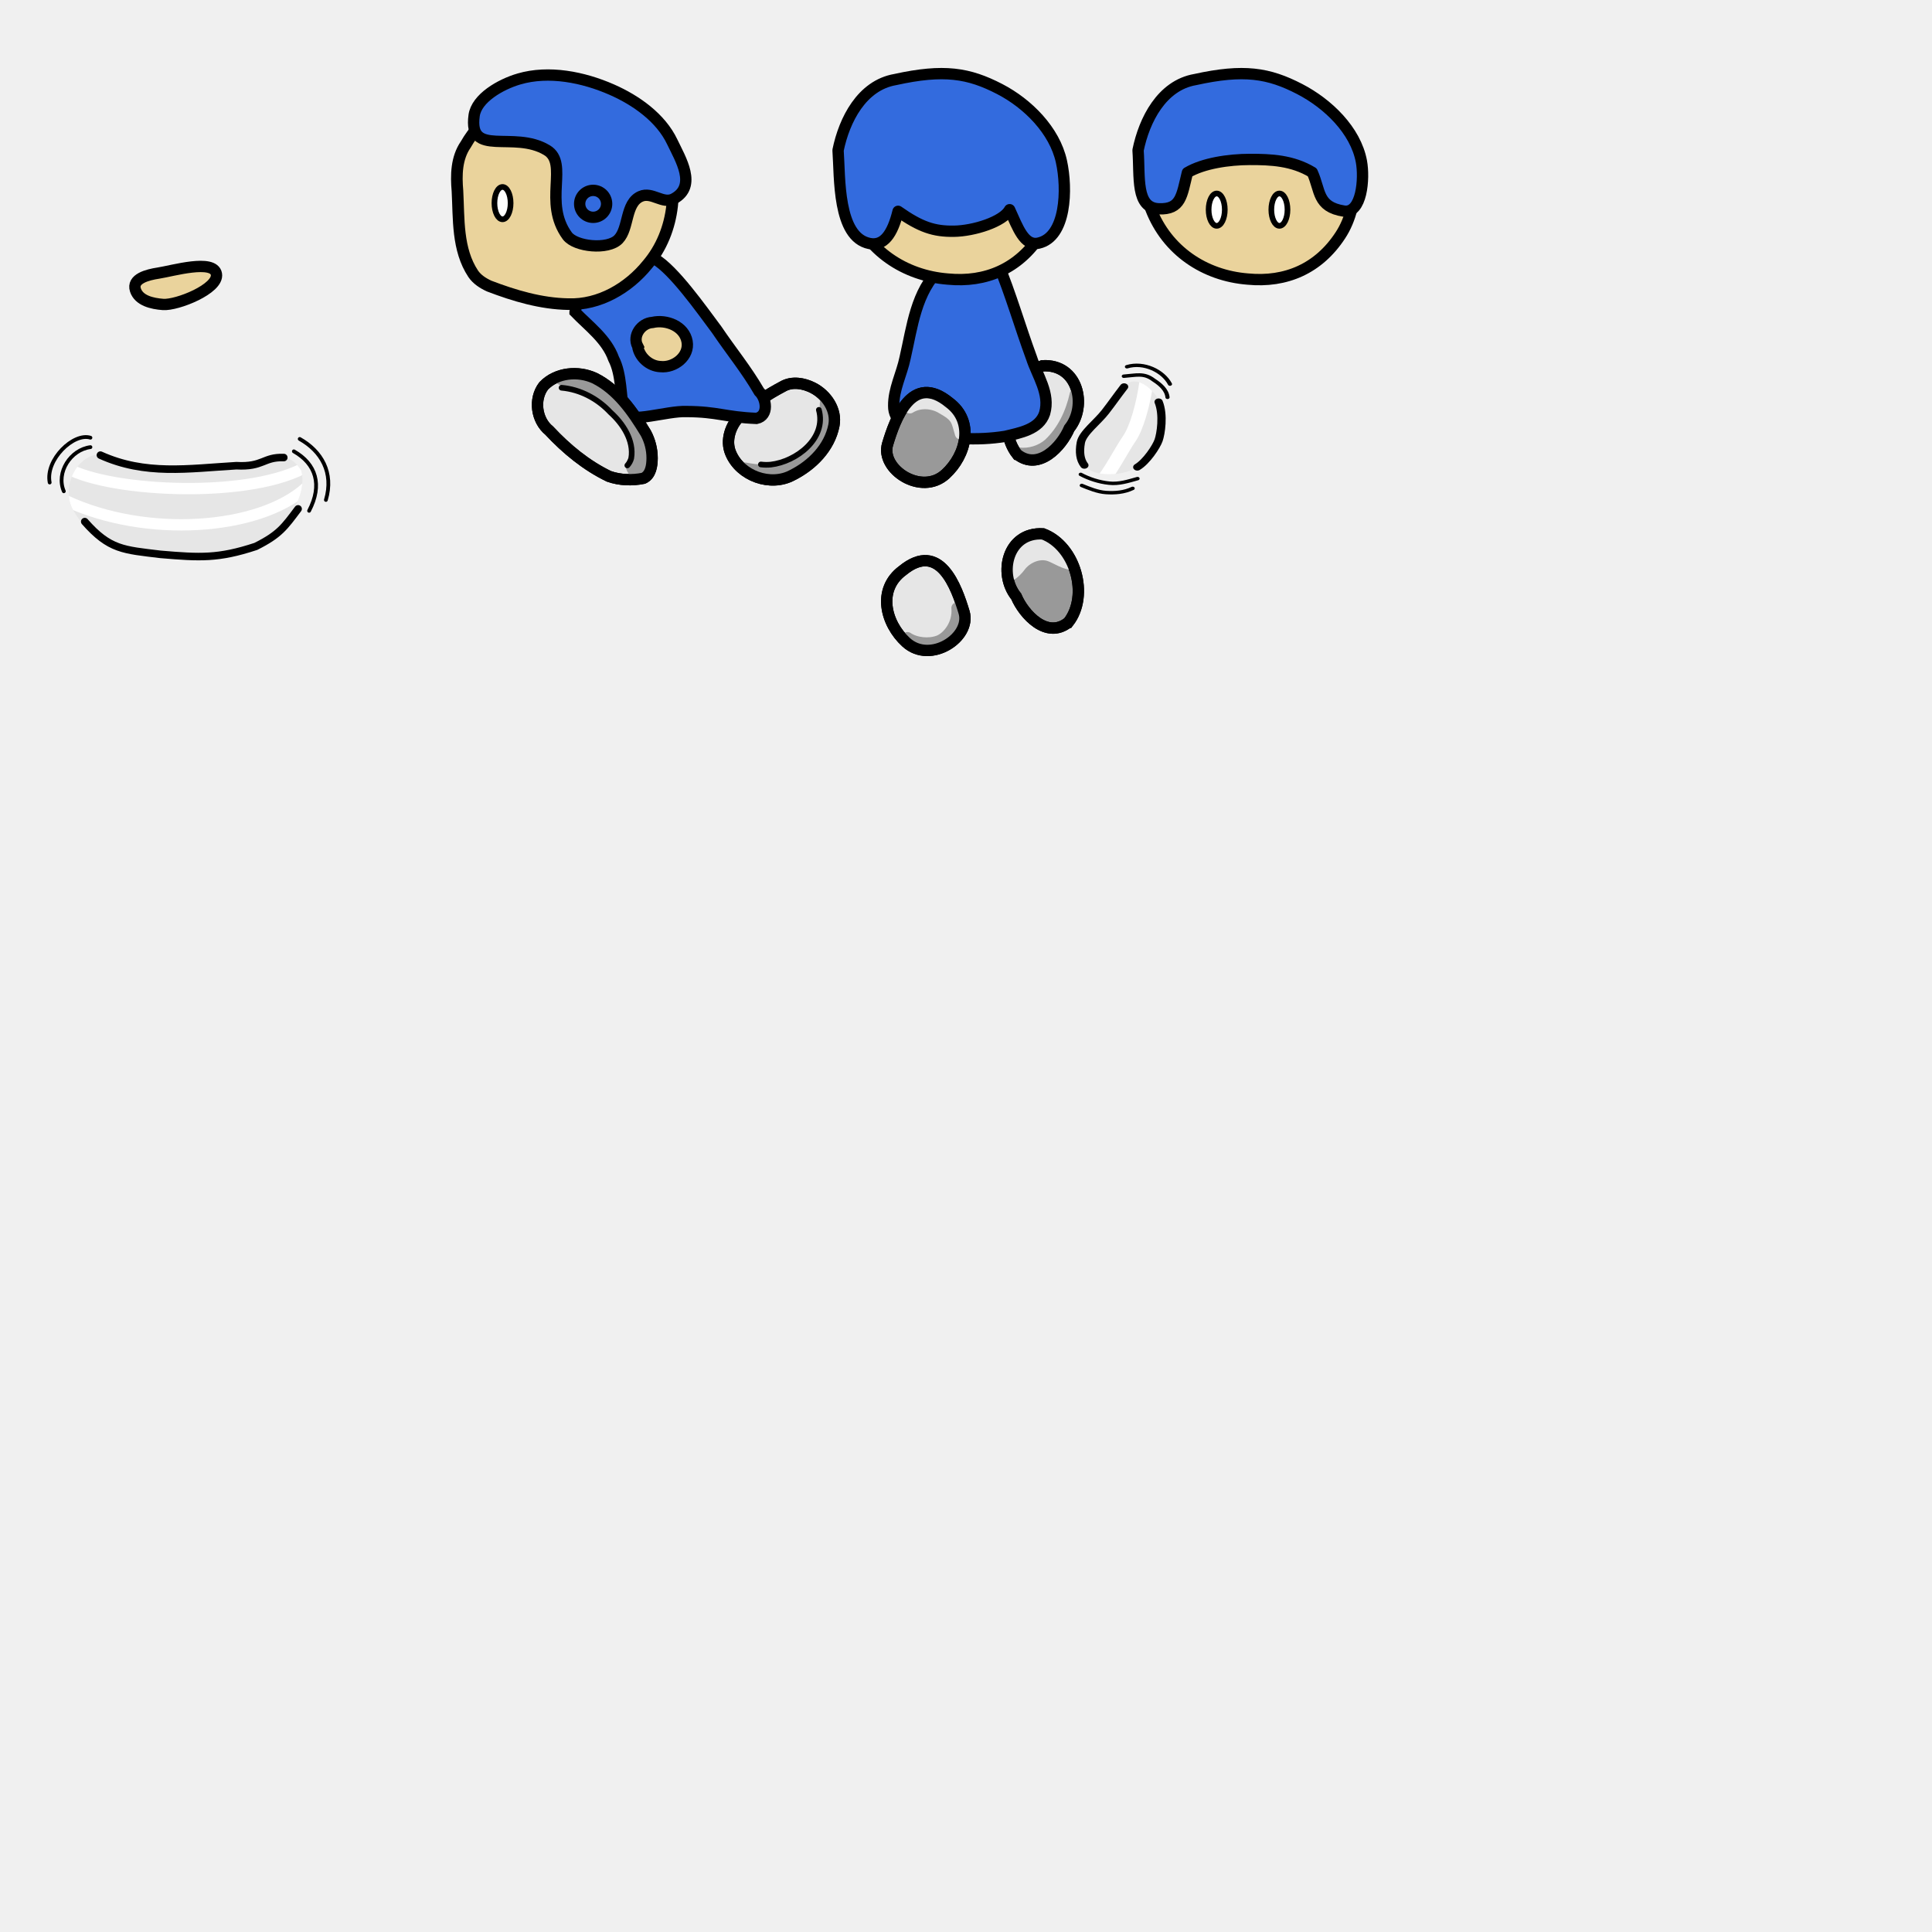
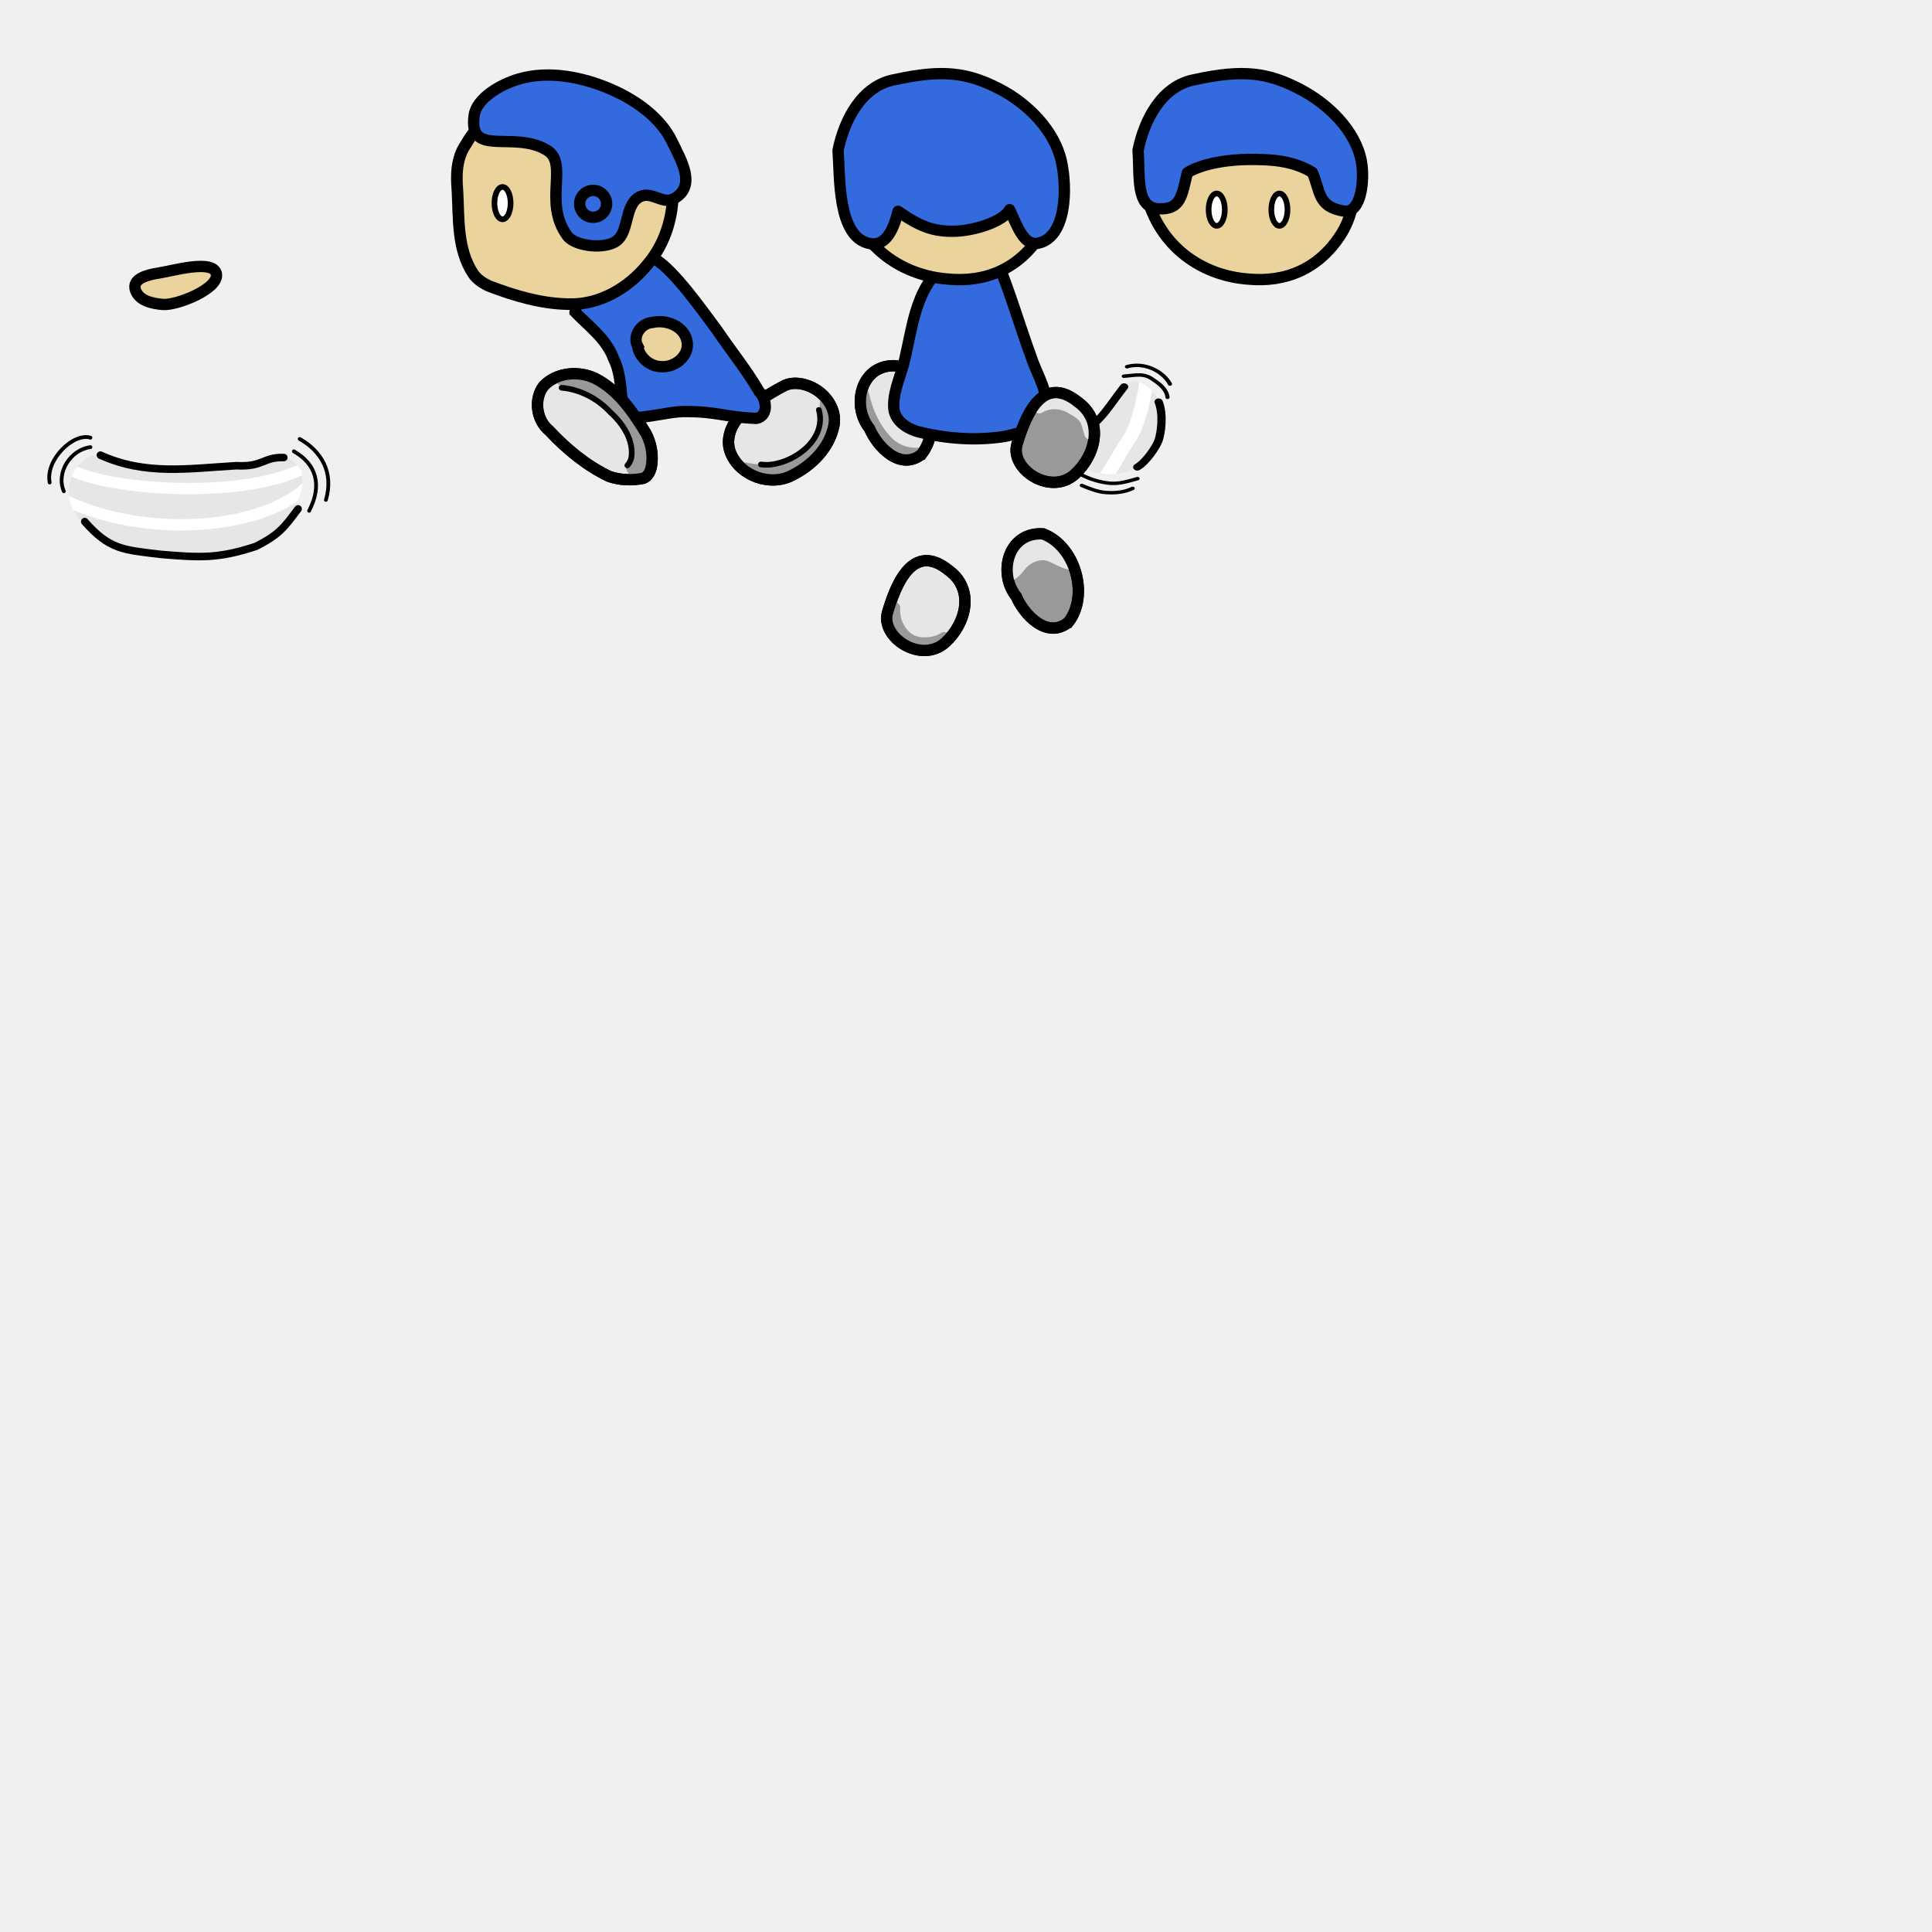
<svg xmlns="http://www.w3.org/2000/svg" width="1024" height="1024" id="svg2" version="1.1">
  <defs id="defs4">
    <marker orient="auto" refY="0.0" refX="0.0" id="Arrow1Lstart" style="overflow:visible">
      <path id="path4351" d="M 0.0,0.0 L 5.0,-5.0 L -12.5,0.0 L 5.0,5.0 L 0.0,0.0 z " style="fill-rule:evenodd;stroke:#000000;stroke-width:1.0pt" transform="scale(0.8) translate(12.5,0)" />
    </marker>
    <mask maskUnits="userSpaceOnUse" id="mask4332">
      <path id="path4334" d="m 393.16,231.854 c -16.42,-5.194 -27.828,16.183 -19.665,29.426 10.375,17.981 26.354,20.52 45.961,22.915 20.915,1.76 30.616,2.345 50.504,-4.207 12.52,-6.27 27.78,-24.363 24.183,-40.036 -9.421,-15.27 -20.151,-1.97 -34.473,-2.752 -25.527,1.517 -42.679,5.453 -66.509,-5.347 z" style="fill:#ffffff;fill-opacity:1;stroke:none" />
    </mask>
    <mask maskUnits="userSpaceOnUse" id="mask4336">
      <path id="path4338" d="m 393.16,231.854 c -16.42,-5.194 -27.828,16.183 -19.665,29.426 10.375,17.981 26.354,20.52 45.961,22.915 20.915,1.76 30.616,2.345 50.504,-4.207 12.52,-6.27 27.78,-24.363 24.183,-40.036 -9.421,-15.27 -20.151,-1.97 -34.473,-2.752 -25.527,1.517 -42.679,5.453 -66.509,-5.347 z" style="fill:#ffffff;fill-opacity:1;stroke:none" />
    </mask>
    <mask maskUnits="userSpaceOnUse" id="mask4343">
      <path style="fill:#ffffff;fill-opacity:1;stroke:none" d="m 591.899,233.013 c 4.67,6.765 7.196,13.901 2.422,30.154 -4.775,16.253 -16.151,22.227 -27.534,21.657 -11.383,-0.57 -15.54,-7.937 -13.671,-20.222 1.869,-12.285 8.761,-13.045 12.996,-19.651 4.235,-6.606 5.719,-9.395 9.934,-15.992 4.215,-6.598 11.184,-2.71 15.854,4.055 z" id="path4345" />
    </mask>
  </defs>
  <g id="layer1" transform="translate(0,-28.36218)">
-     <g id="f_foot_forward">
+     <g id="f_foot_forward" transform="matrix(-1,0,0,1,1027.551,0)">
      <path id="f12412512" d="m 539.087,269.115 c -11.205,-14.29 -3.696,-40.458 13.443,-46.883 18.78,-1.111 23.954,21.076 14.186,33.167 -4.015,9.507 -16.221,22.848 -27.628,13.716 z" style="fill:#e6e6e6;fill-opacity:1;stroke:#000000;stroke-width:6;stroke-linecap:butt;stroke-linejoin:miter;stroke-miterlimit:4;stroke-opacity:1;stroke-dasharray:none" />
-       <path id="path4203" d="m 569.928,237.422 c -2.152,9.778 -6.632,19.3 -13.985,26.239 -4.36,3.776 -10.343,5.593 -16.067,4.874" style="fill:none;stroke:#999999;stroke-width:6;stroke-linecap:round;stroke-linejoin:miter;stroke-opacity:1;stroke-miterlimit:4;stroke-dasharray:none" />
-       <path style="fill:none;fill-opacity:1;stroke:#000000;stroke-width:6;stroke-linecap:butt;stroke-linejoin:miter;stroke-miterlimit:4;stroke-opacity:1;stroke-dasharray:none" d="m 539.087,269.115 c -11.205,-14.29 -3.696,-40.458 13.443,-46.883 18.78,-1.111 23.954,21.076 14.186,33.167 -4.015,9.507 -16.221,22.848 -27.628,13.716 z" id="path4247" />
+       <path id="path4203" d="m 569.928,237.422 c -2.152,9.778 -6.632,19.3 -13.985,26.239 -4.36,3.776 -10.343,5.593 -16.067,4.874" style="fill:none;stroke:#999999;stroke-width:6;stroke-linecap:round;stroke-linejoin:miter;stroke-miterlimit:4;stroke-opacity:1;stroke-dasharray:none" />
+       <path style="fill:none;stroke:#000000;stroke-width:6;stroke-linecap:butt;stroke-linejoin:miter;stroke-miterlimit:4;stroke-opacity:1;stroke-dasharray:none" d="m 539.087,269.115 c -11.205,-14.29 -3.696,-40.458 13.443,-46.883 18.78,-1.111 23.954,21.076 14.186,33.167 -4.015,9.507 -16.221,22.848 -27.628,13.716 z" id="path4247" />
    </g>
    <g id="f_foot_motion" transform="matrix(1,0,0,0.8298903,19.75,43.33783)" mask="none">
      <path id="path3934" d="m 591.899,233.013 c 4.67,6.765 7.196,13.901 2.422,30.154 -4.775,16.253 -16.151,22.227 -27.534,21.657 -11.383,-0.57 -15.54,-7.937 -13.671,-20.222 1.869,-12.285 8.761,-13.045 12.996,-19.651 4.235,-6.606 5.719,-9.395 9.934,-15.992 4.215,-6.598 11.184,-2.71 15.854,4.055 z" style="fill:#e6e6e6;fill-opacity:1;stroke:none;stroke-width:6.586;stroke-linecap:butt;stroke-linejoin:miter;stroke-miterlimit:4;stroke-opacity:1;stroke-dasharray:none" />
      <path id="path3954" d="m 588.021,224.719 c -1.754,16.169 -5.627,31.231 -9.15,37.245 -3.524,6.014 -11.134,23.397 -14.173,26.418" style="fill:none;stroke:#ffffff;stroke-width:7.445;stroke-linecap:round;stroke-linejoin:miter;stroke-miterlimit:4;stroke-opacity:1;stroke-dasharray:none" mask="url(#mask4343)" />
      <path style="fill:none;stroke:#000000;stroke-width:4.391;stroke-linecap:round;stroke-linejoin:miter;stroke-miterlimit:4;stroke-opacity:1;stroke-dasharray:none" d="m 554.982,279.106 c -2.229,-3.449 -2.801,-8.362 -1.866,-14.504 0.935,-6.143 8.761,-13.045 12.996,-19.651 4.235,-6.606 5.719,-9.395 9.934,-15.992 m 18.297,9.675 c 2.795,8.233 1.172,20.471 -0.021,24.534 -1.194,4.063 -6.425,13.683 -11.289,17.137" id="path3978" />
      <path style="fill:none;stroke:#000000;stroke-width:2.195;stroke-linecap:round;stroke-linejoin:miter;stroke-miterlimit:4;stroke-opacity:1;stroke-dasharray:none" d="m 575.893,222.23 c 6.52,-0.568 10.671,-2.33 15.786,2.404 3.619,2.818 6.958,6.301 7.371,11.072" id="path3982" />
      <path style="fill:none;stroke:#000000;stroke-width:2.195;stroke-linecap:round;stroke-linejoin:miter;stroke-miterlimit:4;stroke-opacity:1;stroke-dasharray:none" d="m 583.168,287.626 c -4.88,1.635 -9.806,3.614 -15.066,2.906 -5.316,-0.659 -10.599,-2.73 -15.055,-5.597" id="path3996" />
      <path style="fill:none;stroke:#000000;stroke-width:2.195;stroke-linecap:round;stroke-linejoin:miter;stroke-miterlimit:4;stroke-opacity:1;stroke-dasharray:none" d="m 580.584,293.869 c -4.506,2.603 -9.385,3.026 -14.147,2.65 -4.446,-0.351 -9.025,-2.683 -12.828,-4.531" id="path4981" />
      <path style="fill:none;stroke:#000000;stroke-width:2.195;stroke-linecap:round;stroke-linejoin:miter;stroke-miterlimit:4;stroke-opacity:1;stroke-dasharray:none" d="m 577.557,216.176 c 8.984,-3.267 19.164,2.732 22.804,11.077" id="path4996" />
    </g>
    <path style="fill:#ead39c;fill-opacity:1;stroke:#000000;stroke-width:6;stroke-linecap:butt;stroke-linejoin:miter;stroke-miterlimit:4;stroke-opacity:1;stroke-dasharray:none" d="m 71.789,182.093 c -1.967,-5.957 6.265,-8.082 12.154,-8.983 7.48,-1.145 29.305,-7.617 30.756,0.497 1.403,7.846 -20.919,16.677 -28.266,16.125 -5.909,-0.444 -12.793,-2.034 -14.644,-7.639 z" id="hand_motion" />
    <g id="foot_back" transform="translate(165.8004,8.600144)">
      <path id="path3831" d="m 226.476,240.145 c -5.053,4.999 -7.885,12.995 -4.984,19.806 5.049,12.121 21.171,17.921 32.733,11.61 10.443,-5.239 19.658,-14.532 21.962,-26.314 1.608,-8.232 -3.965,-16.291 -11.106,-19.917 -4.836,-2.474 -11.059,-3.578 -15.977,-0.724 -7.826,4.153 -15.372,8.988 -21.984,14.91 l -0.329,0.316 -0.315,0.311 z" style="fill:#e6e6e6;fill-opacity:1;stroke:#000000;stroke-width:6;stroke-linecap:butt;stroke-linejoin:miter;stroke-miterlimit:4;stroke-opacity:1;stroke-dasharray:none" />
      <path id="path4342" d="m 228.285,267.529 c 1.463,2.442 4.745,2.845 7.159,4.032 10.582,3.391 22.266,-0.735 30.355,-7.836 6.789,-4.729 12.566,-12.178 12.415,-20.808 -0.085,-3.738 -1.354,-8.832 -5.651,-9.564 -3.907,-7.242 -4.322,-0.101 -3.655,8.174 1.099,4.865 -1.391,9.862 -4.398,13.577 -6.595,7.538 -16.866,11.069 -26.998,10.855 -8.02,-0.312 -13.747,-3.457 -9.228,1.57 z" style="fill:#999999;fill-opacity:1;stroke:none" />
      <path style="fill:none;stroke:#000000;stroke-width:6;stroke-linecap:butt;stroke-linejoin:miter;stroke-miterlimit:4;stroke-opacity:1;stroke-dasharray:none" d="m 226.476,240.145 c -5.053,4.999 -7.885,12.995 -4.984,19.806 5.049,12.121 21.171,17.921 32.733,11.61 10.443,-5.239 19.658,-14.532 21.962,-26.314 1.608,-8.232 -3.965,-16.291 -11.106,-19.917 -4.836,-2.474 -11.059,-3.578 -15.977,-0.724 -7.826,4.153 -15.372,8.988 -21.984,14.91 l -0.329,0.316 -0.315,0.311 z" id="path4358" />
      <path id="path4309" d="m 268.214,237.005 c 4.185,15.142 -11.916,27.444 -25.503,29.012 -1.733,0.161 -3.484,0.14 -5.211,-0.083" style="fill:none;stroke:#000000;stroke-width:3;stroke-linecap:round;stroke-linejoin:miter;stroke-miterlimit:4;stroke-opacity:1;stroke-dasharray:none" />
    </g>
    <path style="fill:#336bde;fill-opacity:1;stroke:#000000;stroke-width:6;stroke-linecap:butt;stroke-linejoin:miter;stroke-miterlimit:4;stroke-opacity:1;stroke-dasharray:none" d="m 304.795,193.741 c 7.416,7.68 16.701,14.324 20.434,24.761 4.296,8.269 3.707,19.938 5.492,29.1 3.465,5.265 22.607,-1.499 33.097,-1.121 16.786,0.087 20.364,2.967 37.139,3.646 6.689,-1.418 5.305,-10.502 1.426,-14.21 -6.914,-11.905 -14.836,-21.436 -22.562,-32.876 -8.24,-11.017 -22.722,-31.621 -32.778,-37.448 -9.196,-4.337 -19.878,5.381 -28.04,11.29 -5.952,4.309 -12.382,6.334 -14.208,16.857 z" id="body" />
    <g id="foot_front" transform="translate(161.529,-1.270635)">
      <path id="path3829" d="m 180.758,259.194 c -6.914,-11.362 -14.901,-23.072 -27.159,-29.152 -8.69,-4.006 -20.161,-2.995 -26.96,4.119 -5.416,7.037 -3.912,18.171 2.95,23.719 9.09,9.752 19.597,18.428 31.657,24.234 5.811,2.045 12.236,2.235 18.23,1.029 3.989,-1.837 4.601,-6.787 4.627,-10.683 0.013,-4.609 -1.162,-9.209 -3.345,-13.265 z" style="fill:#e6e6e6;stroke:#000000;stroke-width:6;stroke-linecap:butt;stroke-linejoin:miter;stroke-miterlimit:4;stroke-opacity:1;stroke-dasharray:none" />
      <path id="path4324" d="m 131.429,231.112 c 15.398,-5.42 32.39,3.586 40.733,16.706 6.876,9.046 14.076,19.822 12.032,31.777 -3.556,9.39 -18.458,1.662 -12.658,-7.026 2.649,-6.739 0.344,-13.775 -4.411,-18.862 -6.41,-7.676 -14.538,-14.484 -24.461,-16.874 -3.995,-1.322 -8.065,-2.855 -11.235,-5.721 z" style="fill:#999999;stroke:none" />
      <path id="path4295" d="m 136.118,235.149 c 9.897,0.871 19.117,5.779 25.851,12.993 6.682,6.017 12.632,15.01 11.076,24.374 -0.37,1.409 -1.075,2.735 -2.077,3.796" style="fill:none;stroke:#000000;stroke-width:3;stroke-linecap:round;stroke-linejoin:miter;stroke-miterlimit:4;stroke-opacity:1;stroke-dasharray:none" />
      <path style="fill:none;stroke:#000000;stroke-width:6;stroke-linecap:butt;stroke-linejoin:miter;stroke-miterlimit:4;stroke-opacity:1;stroke-dasharray:none" d="m 180.758,259.194 c -6.914,-11.362 -14.901,-23.072 -27.159,-29.152 -8.69,-4.006 -20.161,-2.995 -26.96,4.119 -5.416,7.037 -3.912,18.171 2.95,23.719 9.09,9.752 19.597,18.428 31.657,24.234 5.811,2.045 12.236,2.235 18.23,1.029 3.989,-1.837 4.601,-6.787 4.627,-10.683 0.013,-4.609 -1.162,-9.209 -3.345,-13.265 z" id="path4340" />
    </g>
    <g id="head" transform="translate(159.117,-13.1443)">
      <path id="path3768" d="m 91.672,186.6 c -8.536,-12.91 -7.533,-29.051 -8.324,-43.837 -0.728,-8.406 -0.606,-17.415 4.377,-24.638 8.386,-14.758 23.737,-25.571 40.804,-27.117 14.114,-1.511 28.538,1 41.753,6.016 9.489,3.601 17.569,10.777 21.587,20.182 9.497,20.686 7.116,46.978 -7.842,64.53 -10.125,12.493 -25.505,21.527 -41.937,20.966 -14.44,-0.242 -28.519,-4.447 -41.909,-9.56 -3.271,-1.495 -6.454,-3.52 -8.51,-6.543 z" style="fill:#ead39c;fill-opacity:1;stroke:#000000;stroke-width:6.158;stroke-linecap:butt;stroke-linejoin:miter;stroke-miterlimit:4;stroke-opacity:1;stroke-dasharray:none" />
      <path transform="translate(-325.2691,-265.5458)" d="m 436.786,414.714 c 0,4.734 -1.919,8.571 -4.286,8.571 -2.367,0 -4.286,-3.838 -4.286,-8.571 0,-4.734 1.919,-8.571 4.286,-8.571 2.367,0 4.286,3.838 4.286,8.571 z" id="path3901" style="fill:#ffffff;fill-opacity:1;stroke:#000000;stroke-width:3;stroke-linecap:round;stroke-linejoin:round;stroke-miterlimit:4;stroke-opacity:1;stroke-dasharray:none;stroke-dashoffset:0" />
      <path id="path3903" d="m 115.957,83.357 c -9.813,2.874 -22.515,10.172 -23.776,19.383 -3.095,22.614 20.825,7.669 38.577,18.358 11.809,7.11 -2.243,27.637 10.807,45.403 4.273,5.817 21.601,7.579 27.136,1.792 5.637,-5.894 3.532,-19.038 11.701,-22.671 6.11,-2.718 11.798,4.374 17.647,1.216 12.441,-6.718 3.446,-21.062 -0.868,-30.139 -6.065,-12.763 -19.143,-22.033 -32.085,-27.708 -15.099,-6.621 -33.316,-10.267 -49.138,-5.633 z" style="fill:#336bde;fill-opacity:1;stroke:#000000;stroke-width:6;stroke-linecap:butt;stroke-linejoin:miter;stroke-miterlimit:4;stroke-opacity:1;stroke-dasharray:none" />
      <path transform="translate(-320.4529,-270.1633)" d="m 482.857,419.714 c 0,3.945 -3.198,7.143 -7.143,7.143 -3.945,0 -7.143,-3.198 -7.143,-7.143 0,-3.945 3.198,-7.143 7.143,-7.143 3.945,0 7.143,3.198 7.143,7.143 z" id="path3959" style="fill:#336bde;fill-opacity:1;stroke:#000000;stroke-width:6;stroke-linecap:round;stroke-linejoin:round;stroke-miterlimit:4;stroke-opacity:1;stroke-dasharray:none;stroke-dashoffset:0" />
    </g>
    <g id="feet_motion" transform="translate(-334.3862,37.98997)" mask="none">
      <g id="g3024" mask="none">
        <path style="fill:#e6e6e6;fill-opacity:1;stroke:none" d="m 393.16,231.854 c -16.42,-5.194 -27.828,16.183 -19.665,29.426 10.375,17.981 26.354,20.52 45.961,22.915 20.915,1.76 30.616,2.345 50.504,-4.207 12.52,-6.27 27.78,-24.363 24.183,-40.036 -9.421,-15.27 -20.151,-1.97 -34.473,-2.752 -25.527,1.517 -42.679,5.453 -66.509,-5.347 z" id="path4162" />
        <path id="path4380" d="M 497.937,237.043 C 468.588,254.983 393.189,251.354 370.121,238.586" style="fill:none;stroke:#ffffff;stroke-width:6;stroke-linecap:round;stroke-linejoin:miter;stroke-miterlimit:4;stroke-opacity:1;stroke-dasharray:none" mask="url(#mask4336)" />
        <path id="path4382" d="m 379.303,266.836 c 13.153,14.95 20.546,14.964 40.153,17.359 20.915,1.76 30.616,2.345 50.504,-4.207 12.52,-6.27 15.199,-10.279 22.422,-19.899 m -7.584,-27.208 c -10.936,-0.371 -10.807,5.102 -25.129,4.319 -25.527,1.517 -48.235,5.201 -72.065,-5.6" style="fill:none;stroke:#000000;stroke-width:4;stroke-linecap:round;stroke-linejoin:miter;stroke-miterlimit:4;stroke-opacity:1;stroke-dasharray:none;stroke-dashoffset:0;marker-mid:none" />
        <path id="path4378" d="m 496.35,249.1 c -24.784,22.296 -84.396,26.634 -127.124,6.657" style="fill:none;stroke:#ffffff;stroke-width:6;stroke-linecap:round;stroke-linejoin:miter;stroke-miterlimit:4;stroke-opacity:1;stroke-dasharray:none" mask="url(#mask4332)" />
      </g>
      <path id="path4506" d="m 382.321,227.362 c -10.473,1.323 -18.388,13.408 -14.107,23.393" style="fill:none;stroke:#000000;stroke-width:2;stroke-linecap:round;stroke-linejoin:miter;stroke-miterlimit:4;stroke-opacity:1;stroke-dasharray:none" />
      <path id="path4508" d="m 382.321,222.362 c -8.897,-2.817 -23.973,11.611 -21.607,23.75" style="fill:none;stroke:#000000;stroke-width:2;stroke-linecap:round;stroke-linejoin:miter;stroke-miterlimit:4;stroke-opacity:1;stroke-dasharray:none" />
      <path id="path4607" d="m 490.137,229.586 c 11.755,6.688 15.257,17.797 8.077,31.526" style="fill:none;stroke:#000000;stroke-width:2;stroke-linecap:round;stroke-linejoin:miter;stroke-miterlimit:4;stroke-opacity:1;stroke-dasharray:none" />
      <path id="path4611" d="m 493.242,223.023 c 11.479,6.459 18.169,17.821 13.871,32.334" style="fill:none;stroke:#000000;stroke-width:2;stroke-linecap:round;stroke-linejoin:miter;stroke-miterlimit:4;stroke-opacity:1;stroke-dasharray:none" />
    </g>
    <path style="fill:#336bde;fill-opacity:1;stroke:#000000;stroke-width:6;stroke-linecap:butt;stroke-linejoin:miter;stroke-miterlimit:4;stroke-opacity:1;stroke-dasharray:none" d="m 498.482,170.6 c -13.076,12.258 -14.962,30.948 -18.772,47.473 -1.758,8.522 -6.135,16.572 -6.035,25.392 -0.122,7.668 6.946,12.18 13.562,13.884 14.829,3.615 30.451,4.712 45.566,2.288 7.697,-1.879 17.989,-3.578 20.858,-12.175 3.08,-10.496 -3.879,-19.912 -6.967,-29.493 -6.133,-16.661 -10.992,-33.785 -17.805,-50.197 -10.135,0.943 -20.27,1.886 -30.406,2.828 z" id="f_body" />
    <g id="f_head">
      <path id="path3082" d="m 550.542,96.419 c -13.493,-16.741 -30.59,-24.593 -51.624,-24.932 -17.407,-0.256 -32.822,5.572 -43.316,20.285 -9.525,13.589 -10.32,32.027 -4.639,47.3 8.571,22.153 28.45,35.381 51.366,37.195 20.274,1.967 37.609,-5.583 49.088,-23.169 11.205,-17.022 9.66,-43.236 -0.876,-56.678 z" style="fill:#ead39c;fill-opacity:1;stroke:#000000;stroke-width:6;stroke-linecap:butt;stroke-linejoin:miter;stroke-miterlimit:4;stroke-opacity:1;stroke-dasharray:none" />
      <path id="path3892" d="m 476,140.362 c -3.012,12.276 -7.72,18.575 -15.176,17.053 -17.031,-3.475 -15.596,-35.127 -16.632,-49.423 3.276,-16.025 12.538,-34.403 30.293,-37.461 25.755,-5.672 38.91,-3.495 55.368,5.023 14.927,7.725 29.1,21.953 32.717,38.367 3.225,14.632 2.531,40.004 -12.086,43.292 -7.625,1.715 -10.959,-8.094 -15.368,-17.707 -3.409,6.387 -18.991,11.283 -29.55,11.418 C 495.102,151.059 487.976,148.804 476,140.362 z" style="fill:#336bde;stroke:#000000;stroke-width:6;stroke-linecap:butt;stroke-linejoin:round;stroke-opacity:1;fill-opacity:1;stroke-miterlimit:4;stroke-dasharray:none" />
    </g>
    <path style="fill:#ead39c;fill-opacity:1;stroke:#000000;stroke-width:6;stroke-linecap:butt;stroke-linejoin:miter;stroke-miterlimit:4;stroke-opacity:1;stroke-dasharray:none" d="m 337.96,211.818 c -2.875,-5.576 1.921,-12.216 7.868,-12.554 7.374,-1.7 16.88,1.974 18.338,10.086 1.395,7.847 -6.735,14.096 -14.063,13.322 -5.922,-0.222 -11.251,-5.018 -12.144,-10.853 z" id="hand" />
-     <g id="b_foot_forward">
+     <g id="b_foot_forward" transform="translate(1.5349763e-6,0)">
      <path style="fill:#999999;fill-opacity:1;stroke:#000000;stroke-width:6;stroke-linecap:butt;stroke-linejoin:miter;stroke-miterlimit:4;stroke-opacity:1;stroke-dasharray:none" d="m 566.246,358.211 c 11.205,-14.29 3.696,-40.458 -13.443,-46.883 -18.78,-1.111 -23.954,21.076 -14.186,33.167 4.015,9.507 16.221,22.848 27.628,13.716 z" id="path4067" />
      <path id="path4106" d="m 536.446,319.472 c 1.203,-2.237 3.563,-3.468 5.078,-5.45 2.501,-1.792 5.722,-1.091 8.549,-0.769 3.597,-0.057 7.385,1.373 9.457,4.433 2.354,2.67 4.496,5.532 6.903,8.149 0.961,1.249 3.21,2.956 1.717,4.612 -4.549,-0.105 -9.858,-3.603 -12.659,-4.646 -4.28,-1.612 -9.743,0.826 -12.521,4.639 -2.779,3.813 -9.123,9.083 -8.59,2.904 -0.189,-4.678 -0.248,-9.642 2.066,-13.871 z" style="fill:#e6e6e6;fill-opacity:1;stroke:none" />
-       <path id="path4102" d="m 566.246,358.211 c 11.205,-14.29 3.696,-40.458 -13.443,-46.883 -18.78,-1.111 -23.954,21.076 -14.186,33.167 4.015,9.507 16.221,22.848 27.628,13.716 z" style="fill:none;fill-opacity:1;stroke:#000000;stroke-width:6;stroke-linecap:butt;stroke-linejoin:miter;stroke-miterlimit:4;stroke-opacity:1;stroke-dasharray:none" />
+       <path id="path4102" d="m 566.246,358.211 c 11.205,-14.29 3.696,-40.458 -13.443,-46.883 -18.78,-1.111 -23.954,21.076 -14.186,33.167 4.015,9.507 16.221,22.848 27.628,13.716 z" style="fill:none;stroke:#000000;stroke-width:6;stroke-linecap:butt;stroke-linejoin:miter;stroke-miterlimit:4;stroke-opacity:1;stroke-dasharray:none" />
    </g>
-     <g id="b_foot_back">
+     <g id="b_foot_back" transform="matrix(-1,0,0,1,981.4218,0)">
      <path style="fill:#e6e6e6;fill-opacity:1;stroke:#000000;stroke-width:6;stroke-linecap:butt;stroke-linejoin:miter;stroke-miterlimit:4;stroke-opacity:1;stroke-dasharray:none" d="m 510.973,352.854 c -3.959,-13.17 -12.853,-38.255 -32.63,-22.038 -13.518,10.035 -9.015,27.941 1.889,37.923 12.911,11.846 34.7,-2.715 30.741,-15.885 z" id="path4069" />
-       <path id="path4140" d="m 507.25,350.612 c 0.761,8.485 -4.776,15.608 -9.816,17.504 -5.04,1.896 -12.076,1.225 -16.434,-1.752" style="fill:none;stroke:#999999;stroke-width:6;stroke-linecap:round;stroke-linejoin:miter;stroke-opacity:1;stroke-miterlimit:4;stroke-dasharray:none" />
-       <path id="path4157" d="m 510.973,352.854 c -3.959,-13.17 -12.853,-38.255 -32.63,-22.038 -13.518,10.035 -9.015,27.941 1.889,37.923 12.911,11.846 34.7,-2.715 30.741,-15.885 z" style="fill:none;fill-opacity:1;stroke:#000000;stroke-width:6;stroke-linecap:butt;stroke-linejoin:miter;stroke-miterlimit:4;stroke-opacity:1;stroke-dasharray:none" />
+       <path id="path4140" d="m 507.25,350.612 c 0.761,8.485 -4.776,15.608 -9.816,17.504 -5.04,1.896 -12.076,1.225 -16.434,-1.752" style="fill:none;stroke:#999999;stroke-width:6;stroke-linecap:round;stroke-linejoin:miter;stroke-miterlimit:4;stroke-opacity:1;stroke-dasharray:none" />
+       <path id="path4157" d="m 510.973,352.854 c -3.959,-13.17 -12.853,-38.255 -32.63,-22.038 -13.518,10.035 -9.015,27.941 1.889,37.923 12.911,11.846 34.7,-2.715 30.741,-15.885 z" style="fill:none;stroke:#000000;stroke-width:6;stroke-linecap:butt;stroke-linejoin:miter;stroke-miterlimit:4;stroke-opacity:1;stroke-dasharray:none" />
    </g>
-     <g id="f_foot_back">
+     <g id="f_foot_back" transform="translate(68.58943,0)">
      <path id="f12351395" d="m 470.449,263.759 c 3.959,-13.17 12.853,-38.255 32.63,-22.038 13.518,10.035 9.015,27.941 -1.889,37.923 -12.911,11.846 -34.7,-2.715 -30.741,-15.885 z" style="fill:#999999;fill-opacity:1;stroke:#000000;stroke-width:6;stroke-linecap:butt;stroke-linejoin:miter;stroke-miterlimit:4;stroke-opacity:1;stroke-dasharray:none" />
      <path id="path4161" d="m 482.247,244.493 c 5.058,-3.159 11.799,-2.845 16.846,0.172 8.525,4.745 7.85,6.541 10.024,13.616" style="fill:none;stroke:#e6e6e6;stroke-width:6;stroke-linecap:round;stroke-linejoin:miter;stroke-miterlimit:4;stroke-opacity:1;stroke-dasharray:none" />
-       <path style="fill:none;fill-opacity:1;stroke:#000000;stroke-width:6;stroke-linecap:butt;stroke-linejoin:miter;stroke-miterlimit:4;stroke-opacity:1;stroke-dasharray:none" d="m 470.449,263.759 c 3.959,-13.17 12.853,-38.255 32.63,-22.038 13.518,10.035 9.015,27.941 -1.889,37.923 -12.911,11.846 -34.7,-2.715 -30.741,-15.885 z" id="path4172" />
+       <path style="fill:none;stroke:#000000;stroke-width:6;stroke-linecap:butt;stroke-linejoin:miter;stroke-miterlimit:4;stroke-opacity:1;stroke-dasharray:none" d="m 470.449,263.759 c 3.959,-13.17 12.853,-38.255 32.63,-22.038 13.518,10.035 9.015,27.941 -1.889,37.923 -12.911,11.846 -34.7,-2.715 -30.741,-15.885 z" id="path4172" />
    </g>
    <g id="b_head" transform="translate(159,0)">
      <path style="fill:#ead39c;fill-opacity:1;stroke:#000000;stroke-width:6;stroke-linecap:butt;stroke-linejoin:miter;stroke-miterlimit:4;stroke-opacity:1;stroke-dasharray:none" d="m 550.542,96.419 c -13.493,-16.741 -30.59,-24.593 -51.624,-24.932 -17.407,-0.256 -32.822,5.572 -43.316,20.285 -9.525,13.589 -10.32,32.027 -4.639,47.3 8.571,22.153 28.45,35.381 51.366,37.195 20.274,1.967 37.609,-5.583 49.088,-23.169 11.205,-17.022 9.66,-43.236 -0.876,-56.678 z" id="path4271" />
      <path style="fill:#336bde;fill-opacity:1;stroke:#000000;stroke-width:6;stroke-linecap:butt;stroke-linejoin:round;stroke-miterlimit:4;stroke-opacity:1;stroke-dasharray:none" d="m 470.343,119.856 c -3.012,12.276 -3.338,19.633 -15.176,19.175 -12.344,-0.478 -9.939,-16.743 -10.975,-31.038 3.276,-16.025 12.538,-34.403 30.293,-37.461 25.755,-5.672 38.91,-3.495 55.368,5.023 14.927,7.725 29.643,21.843 32.717,38.367 1.701,9.144 0.184,27.8 -9.258,26.322 -14.308,-2.239 -12.374,-10.922 -16.782,-20.535 -10.48,-6.34 -21.933,-6.869 -33.085,-6.845 -11.152,0.024 -24.662,2.001 -33.102,6.994 z" id="path4273" />
      <path transform="translate(53.38139,-275.227)" d="m 436.786,414.714 c 0,4.734 -1.919,8.571 -4.286,8.571 -2.367,0 -4.286,-3.838 -4.286,-8.571 0,-4.734 1.919,-8.571 4.286,-8.571 2.367,0 4.286,3.838 4.286,8.571 z" id="path3901-1" style="fill:#ffffff;fill-opacity:1;stroke:#000000;stroke-width:3;stroke-linecap:round;stroke-linejoin:round;stroke-miterlimit:4;stroke-opacity:1;stroke-dasharray:none;stroke-dashoffset:0" />
      <path style="fill:#ffffff;fill-opacity:1;stroke:#000000;stroke-width:3;stroke-linecap:round;stroke-linejoin:round;stroke-miterlimit:4;stroke-opacity:1;stroke-dasharray:none;stroke-dashoffset:0" id="path4293" d="m 436.786,414.714 c 0,4.734 -1.919,8.571 -4.286,8.571 -2.367,0 -4.286,-3.838 -4.286,-8.571 0,-4.734 1.919,-8.571 4.286,-8.571 2.367,0 4.286,3.838 4.286,8.571 z" transform="translate(86.6154,-275.227)" />
    </g>
  </g>
</svg>
